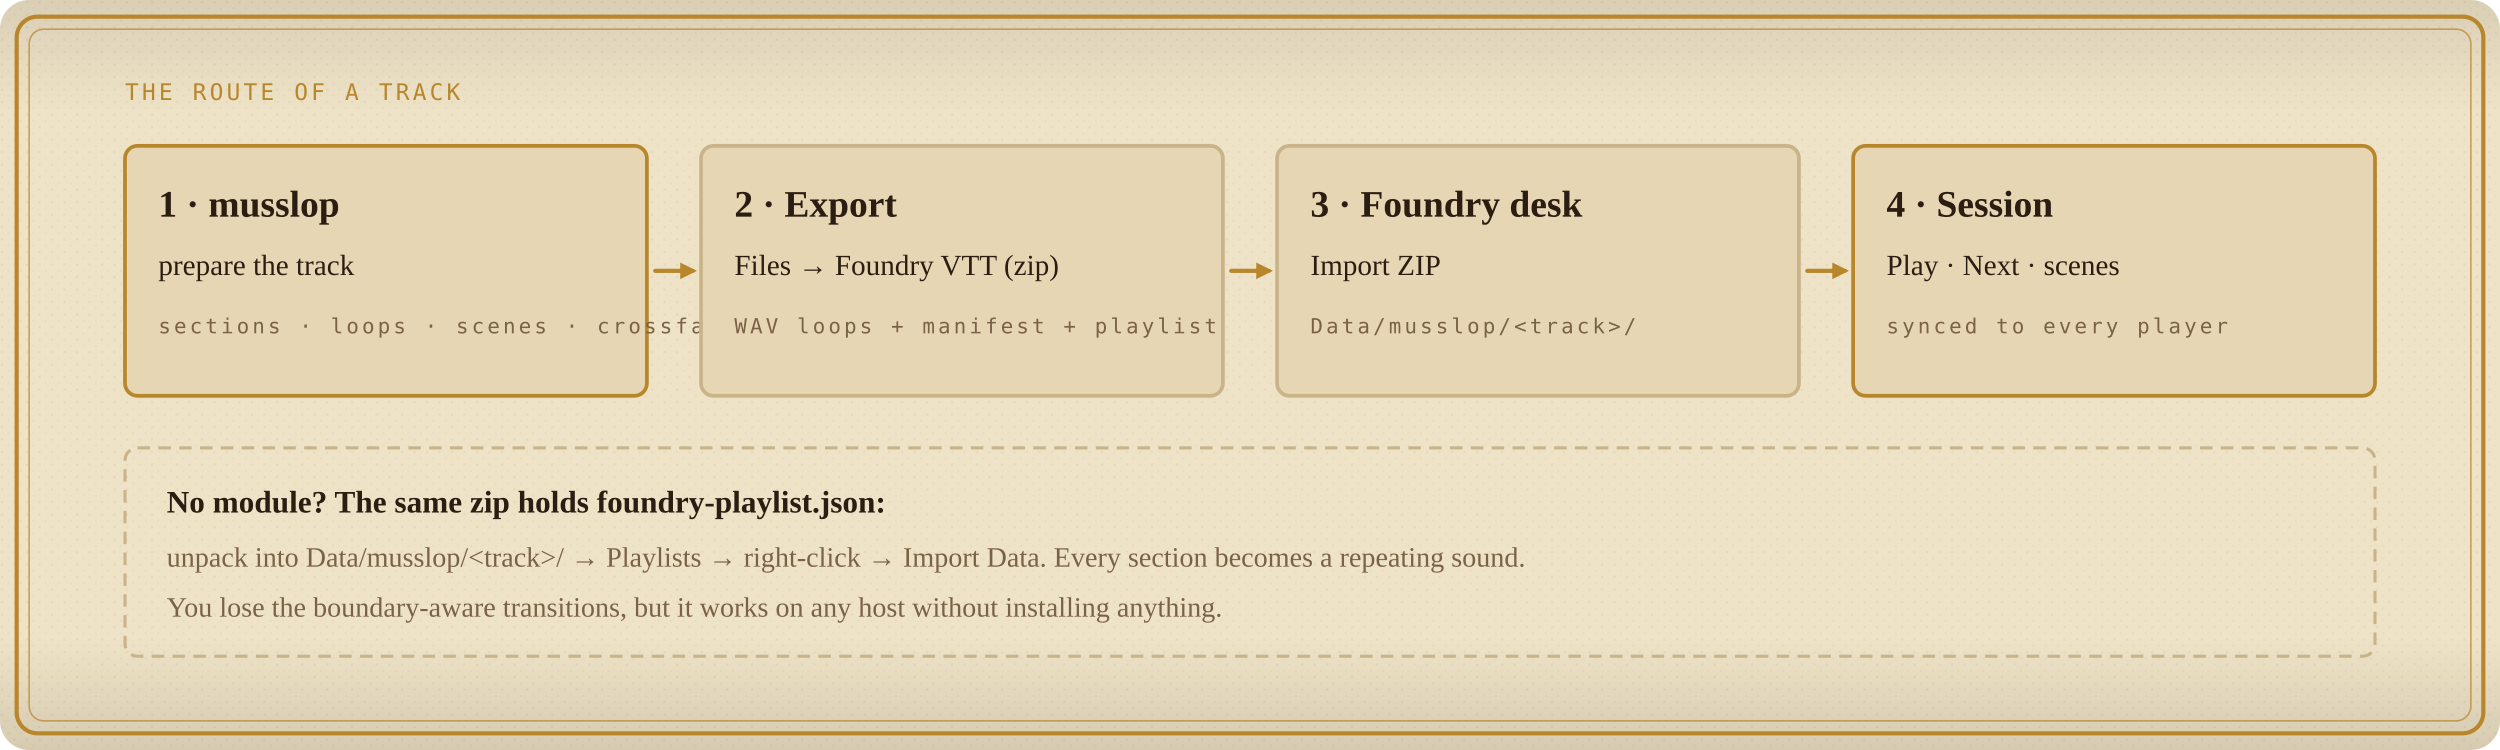
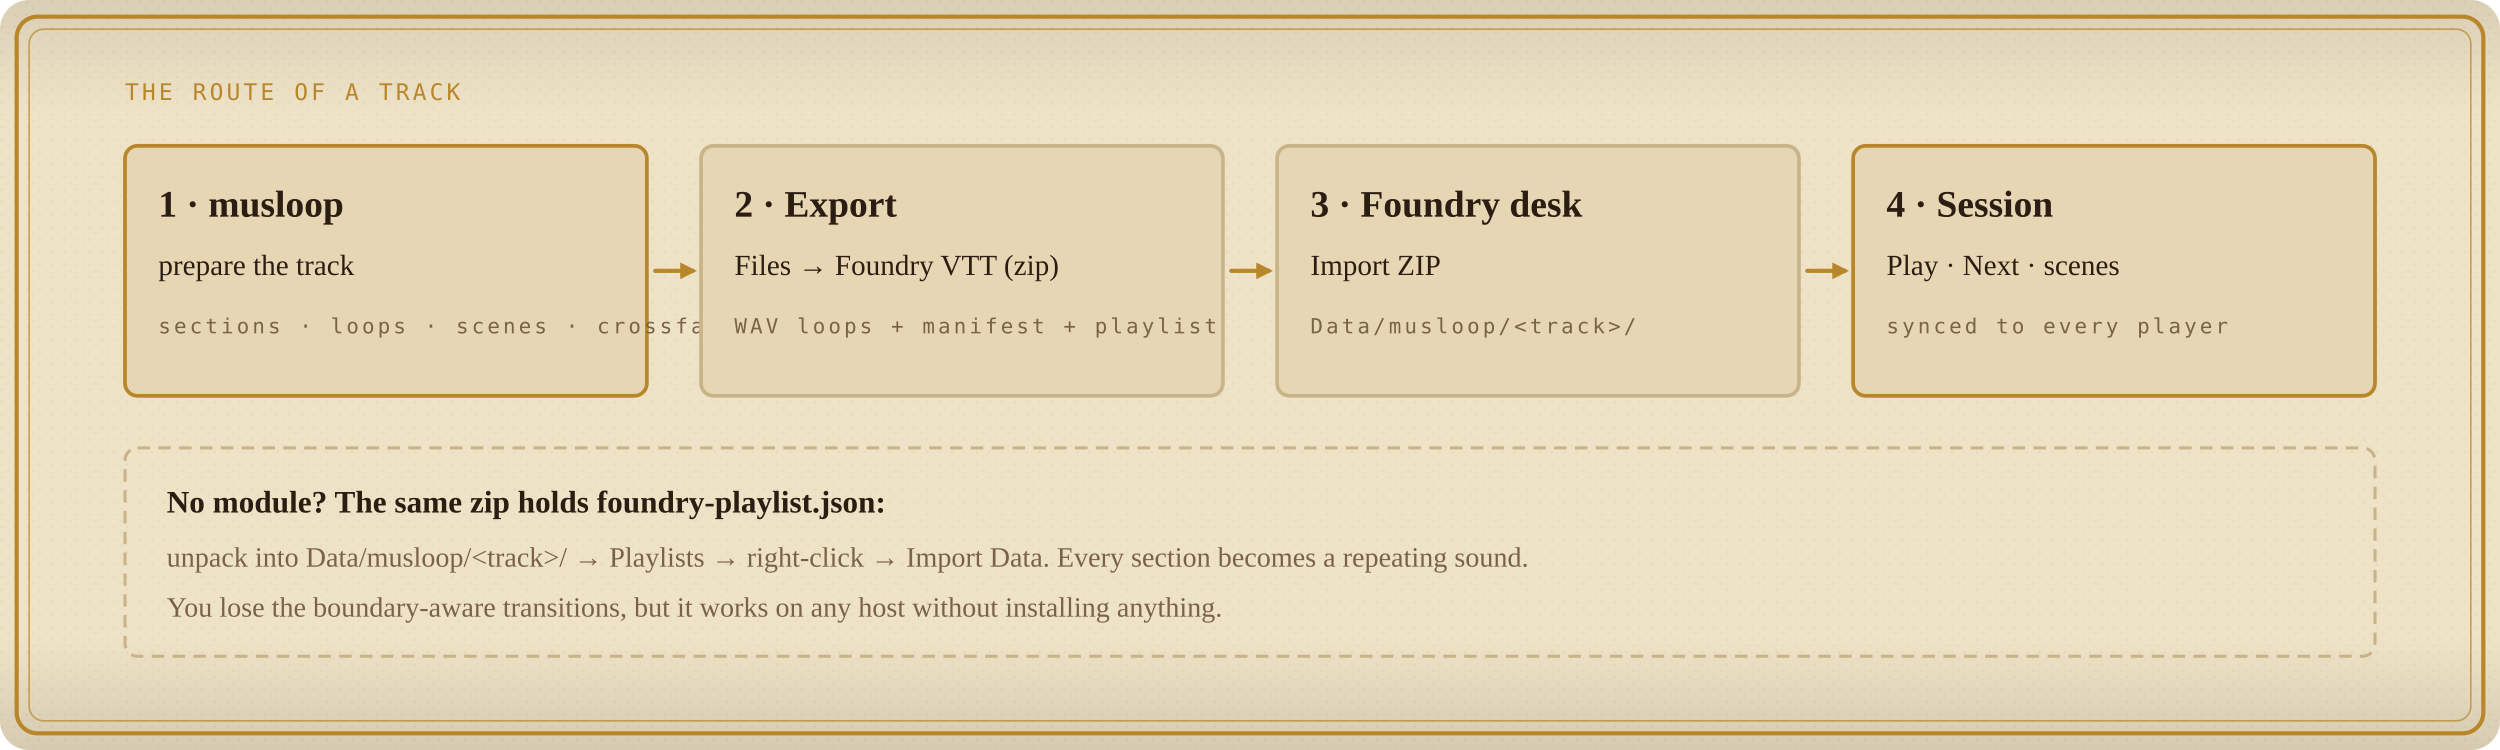
- <svg xmlns="http://www.w3.org/2000/svg" width="1200" height="360" viewBox="0 0 1200 360" role="img" aria-label="Workflow: prepare in musslop, export a zip, import in Foundry, play for everyone">
+ <svg xmlns="http://www.w3.org/2000/svg" width="1200" height="360" viewBox="0 0 1200 360" role="img" aria-label="Workflow: prepare in musloop, export a zip, import in Foundry, play for everyone">
  <defs>
    <marker id="ah" markerWidth="8" markerHeight="8" refX="6" refY="4" orient="auto" markerUnits="userSpaceOnUse">
      <path d="M0,0 L8,4 L0,8 z" fill="#b8862b" />
    </marker>
    <pattern id="grain" width="6" height="6" patternUnits="userSpaceOnUse">
      <circle cx="1" cy="1" r=".6" fill="#2b1d12" opacity=".05" />
      <circle cx="4" cy="4" r=".5" fill="#2b1d12" opacity=".04" />
    </pattern>
    <linearGradient id="vign" x1="0" y1="0" x2="0" y2="1">
      <stop offset="0" stop-color="#1a130d" stop-opacity=".10" />
      <stop offset=".15" stop-color="#1a130d" stop-opacity="0" />
      <stop offset=".85" stop-color="#1a130d" stop-opacity="0" />
      <stop offset="1" stop-color="#1a130d" stop-opacity=".12" />
    </linearGradient>
  </defs>
  <rect width="1200" height="360" rx="14" fill="#efe3c7" />
  <rect width="1200" height="360" rx="14" fill="url(#grain)" />
  <rect width="1200" height="360" rx="14" fill="url(#vign)" />
  <rect x="8" y="8" width="1184" height="344" rx="10" fill="none" stroke="#b8862b" stroke-width="2" />
  <rect x="14" y="14" width="1172" height="332" rx="7" fill="none" stroke="#b8862b" stroke-width=".8" opacity=".7" />
  <text x="60" y="48" font-family="JetBrains Mono,Menlo,monospace" font-size="11" fill="#b8862b" text-anchor="start" letter-spacing="1.5">THE ROUTE OF A TRACK</text>
  <rect x="60.0" y="70" width="250.5" height="120" rx="6" fill="#e6d6b3" stroke="#b8862b" stroke-width="1.8" opacity="1" />
-   <text x="76.0" y="104" font-family="Georgia,&quot;Times New Roman&quot;,serif" font-size="18" font-weight="bold" font-style="normal" fill="#2b1d12" text-anchor="start" letter-spacing="0">1 · musslop</text>
+   <text x="76.0" y="104" font-family="Georgia,&quot;Times New Roman&quot;,serif" font-size="18" font-weight="bold" font-style="normal" fill="#2b1d12" text-anchor="start" letter-spacing="0">1 · musloop</text>
  <text x="76.0" y="132" font-family="Georgia,&quot;Times New Roman&quot;,serif" font-size="14" font-weight="normal" font-style="normal" fill="#2b1d12" text-anchor="start" letter-spacing="0">prepare the track</text>
  <text x="76.0" y="160" font-family="JetBrains Mono,Menlo,monospace" font-size="10" fill="#7a6246" text-anchor="start" letter-spacing="1.5">sections · loops · scenes · crossfade</text>
  <line x1="314.5" y1="130.0" x2="332.5" y2="130.0" stroke="#b8862b" stroke-width="2" marker-end="url(#ah)" stroke-linecap="round" />
  <rect x="336.5" y="70" width="250.5" height="120" rx="6" fill="#e6d6b3" stroke="#c9b48a" stroke-width="1.8" opacity="1" />
  <text x="352.5" y="104" font-family="Georgia,&quot;Times New Roman&quot;,serif" font-size="18" font-weight="bold" font-style="normal" fill="#2b1d12" text-anchor="start" letter-spacing="0">2 · Export</text>
  <text x="352.5" y="132" font-family="Georgia,&quot;Times New Roman&quot;,serif" font-size="14" font-weight="normal" font-style="normal" fill="#2b1d12" text-anchor="start" letter-spacing="0">Files → Foundry VTT (zip)</text>
  <text x="352.5" y="160" font-family="JetBrains Mono,Menlo,monospace" font-size="10" fill="#7a6246" text-anchor="start" letter-spacing="1.5">WAV loops + manifest + playlist</text>
  <line x1="591.0" y1="130.0" x2="609.0" y2="130.0" stroke="#b8862b" stroke-width="2" marker-end="url(#ah)" stroke-linecap="round" />
  <rect x="613.0" y="70" width="250.5" height="120" rx="6" fill="#e6d6b3" stroke="#c9b48a" stroke-width="1.8" opacity="1" />
  <text x="629.0" y="104" font-family="Georgia,&quot;Times New Roman&quot;,serif" font-size="18" font-weight="bold" font-style="normal" fill="#2b1d12" text-anchor="start" letter-spacing="0">3 · Foundry desk</text>
  <text x="629.0" y="132" font-family="Georgia,&quot;Times New Roman&quot;,serif" font-size="14" font-weight="normal" font-style="normal" fill="#2b1d12" text-anchor="start" letter-spacing="0">Import ZIP</text>
-   <text x="629.0" y="160" font-family="JetBrains Mono,Menlo,monospace" font-size="10" fill="#7a6246" text-anchor="start" letter-spacing="1.5">Data/musslop/&lt;track&gt;/</text>
+   <text x="629.0" y="160" font-family="JetBrains Mono,Menlo,monospace" font-size="10" fill="#7a6246" text-anchor="start" letter-spacing="1.5">Data/musloop/&lt;track&gt;/</text>
  <line x1="867.5" y1="130.0" x2="885.5" y2="130.0" stroke="#b8862b" stroke-width="2" marker-end="url(#ah)" stroke-linecap="round" />
  <rect x="889.5" y="70" width="250.5" height="120" rx="6" fill="#e6d6b3" stroke="#b8862b" stroke-width="1.8" opacity="1" />
  <text x="905.5" y="104" font-family="Georgia,&quot;Times New Roman&quot;,serif" font-size="18" font-weight="bold" font-style="normal" fill="#2b1d12" text-anchor="start" letter-spacing="0">4 · Session</text>
  <text x="905.5" y="132" font-family="Georgia,&quot;Times New Roman&quot;,serif" font-size="14" font-weight="normal" font-style="normal" fill="#2b1d12" text-anchor="start" letter-spacing="0">Play · Next · scenes</text>
  <text x="905.5" y="160" font-family="JetBrains Mono,Menlo,monospace" font-size="10" fill="#7a6246" text-anchor="start" letter-spacing="1.5">synced to every player</text>
  <rect x="60" y="215" width="1080" height="100" rx="6" fill="none" stroke="#c9b48a" stroke-width="1.5" opacity="1" stroke-dasharray="6 4" />
  <text x="80" y="246" font-family="Georgia,&quot;Times New Roman&quot;,serif" font-size="15" font-weight="bold" font-style="normal" fill="#2b1d12" text-anchor="start" letter-spacing="0">No module? The same zip holds foundry-playlist.json:</text>
-   <text x="80" y="272" font-family="Georgia,&quot;Times New Roman&quot;,serif" font-size="13.5" font-weight="normal" font-style="normal" fill="#7a6246" text-anchor="start" letter-spacing="0">unpack into Data/musslop/&lt;track&gt;/ → Playlists → right-click → Import Data. Every section becomes a repeating sound.</text>
+   <text x="80" y="272" font-family="Georgia,&quot;Times New Roman&quot;,serif" font-size="13.5" font-weight="normal" font-style="normal" fill="#7a6246" text-anchor="start" letter-spacing="0">unpack into Data/musloop/&lt;track&gt;/ → Playlists → right-click → Import Data. Every section becomes a repeating sound.</text>
  <text x="80" y="296" font-family="Georgia,&quot;Times New Roman&quot;,serif" font-size="13.5" font-weight="normal" font-style="normal" fill="#7a6246" text-anchor="start" letter-spacing="0">You lose the boundary-aware transitions, but it works on any host without installing anything.</text>
</svg>
